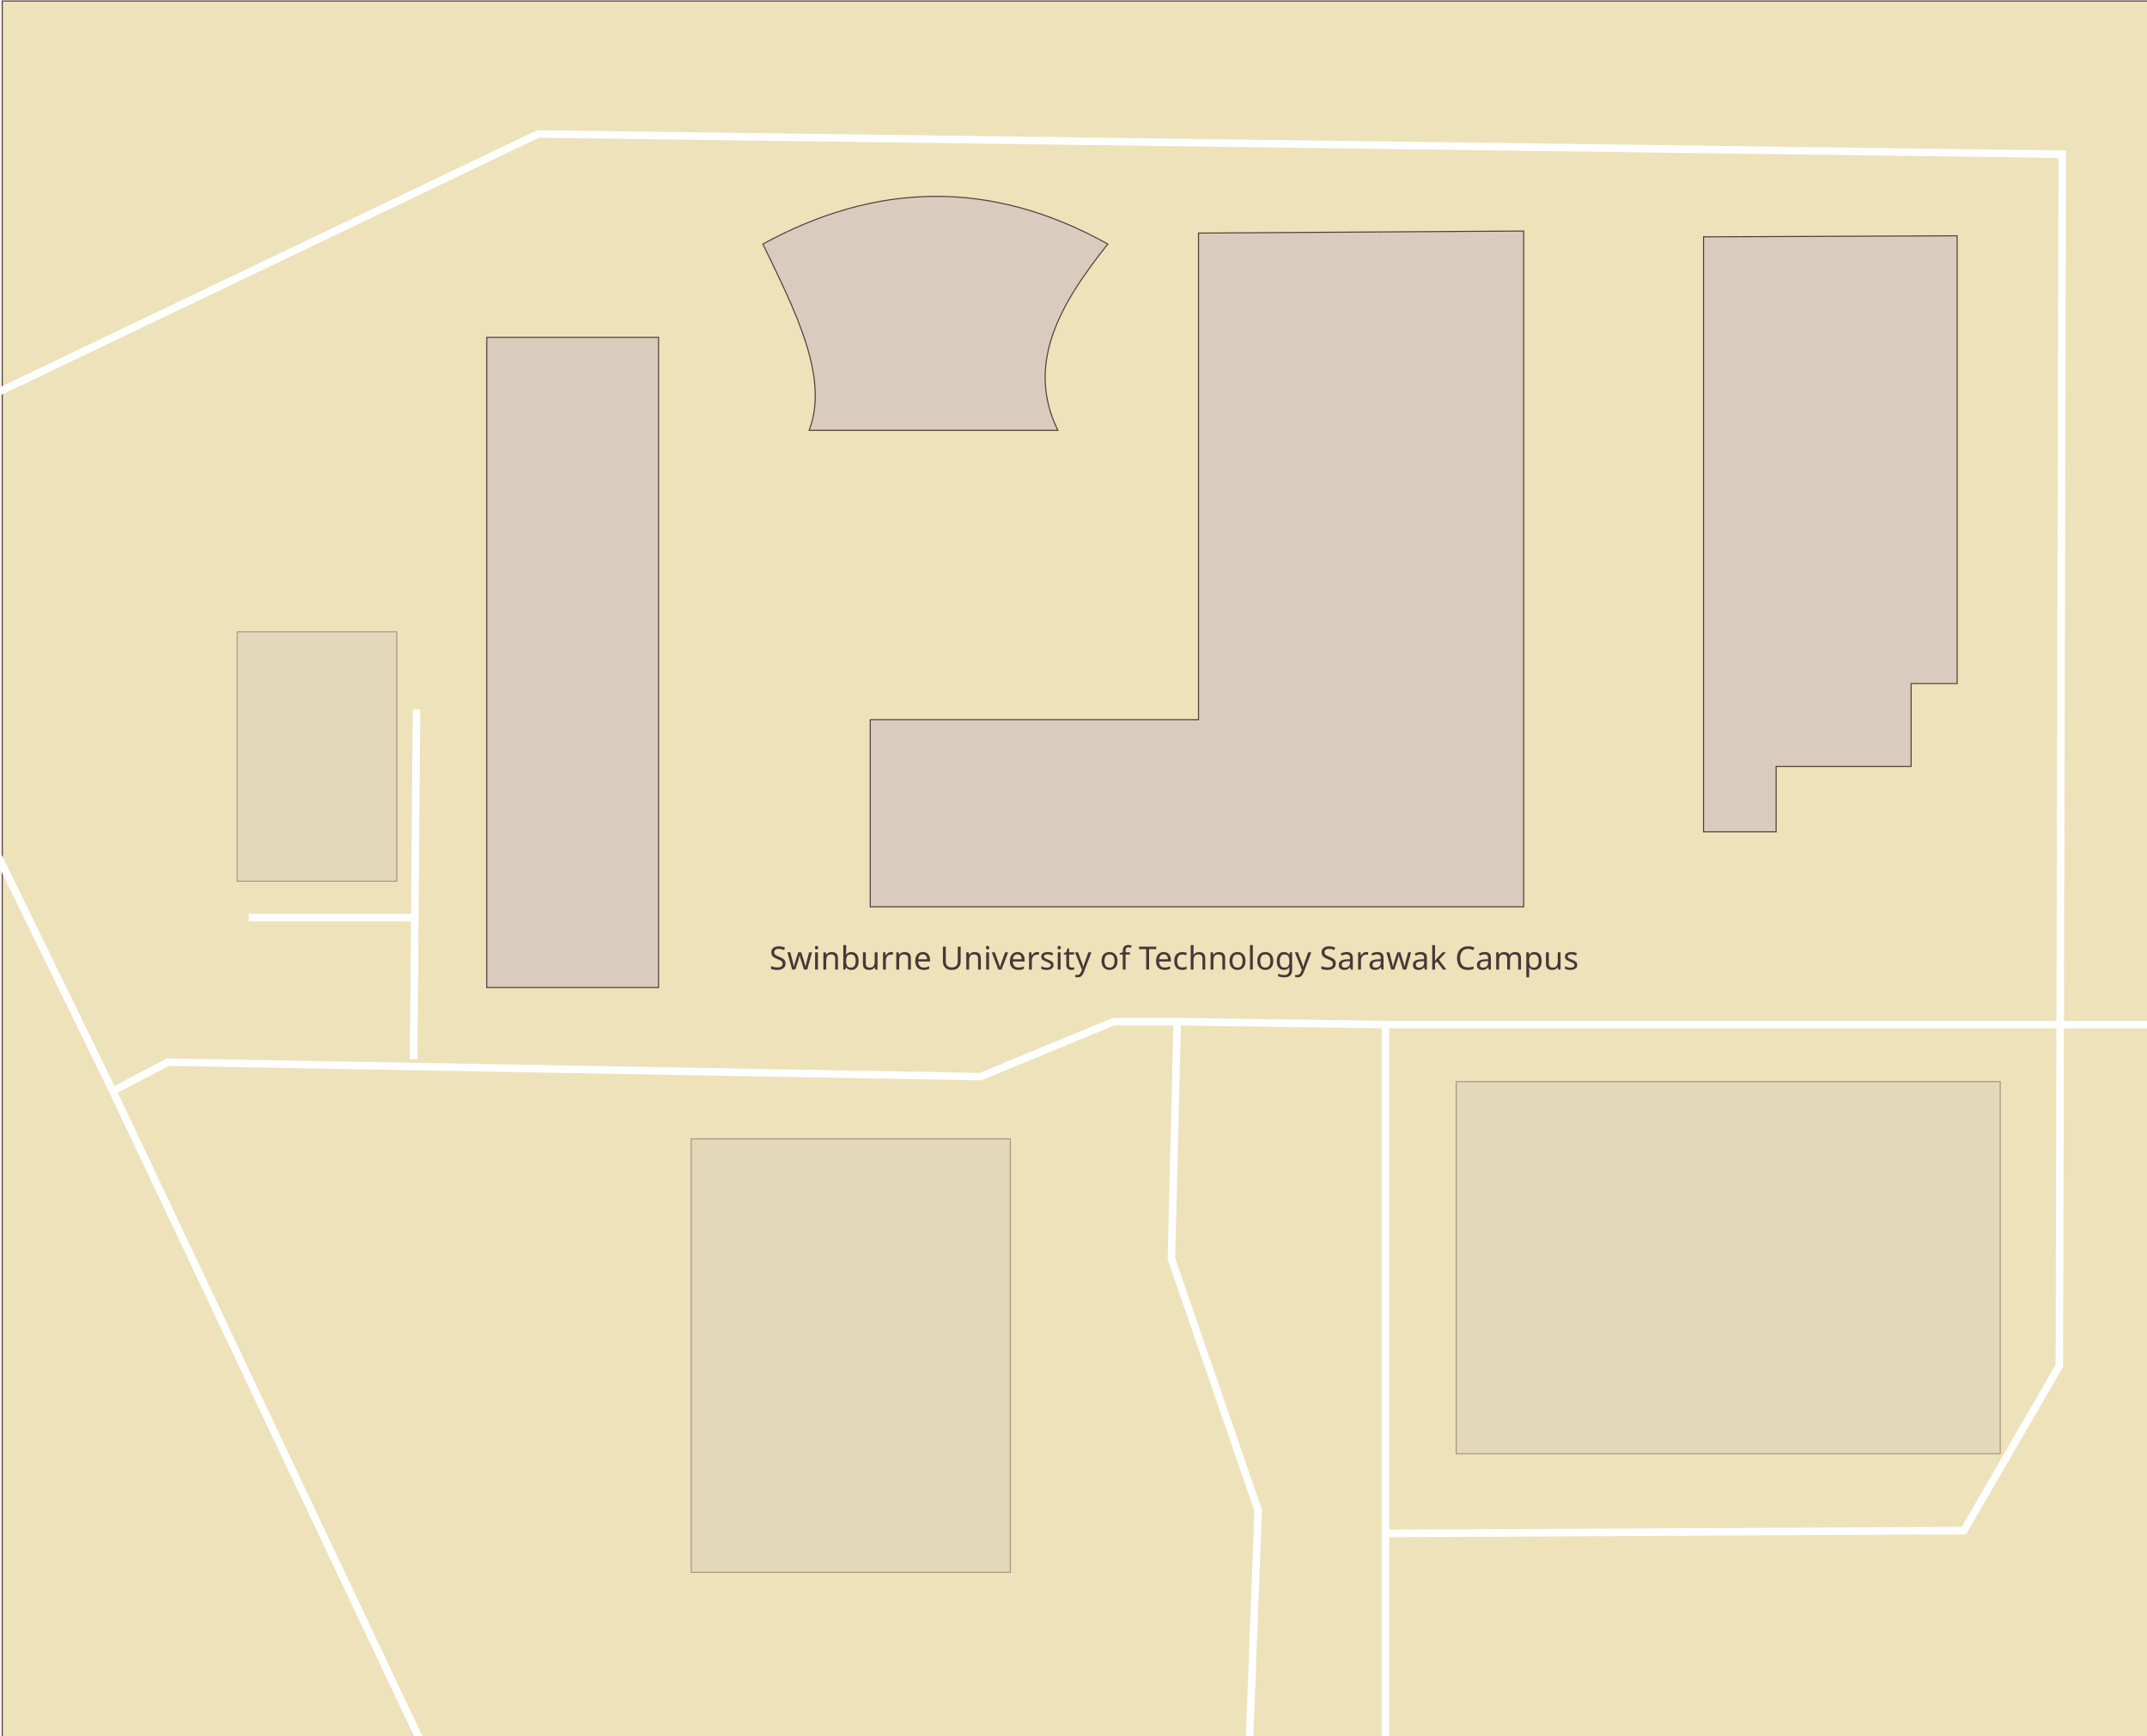
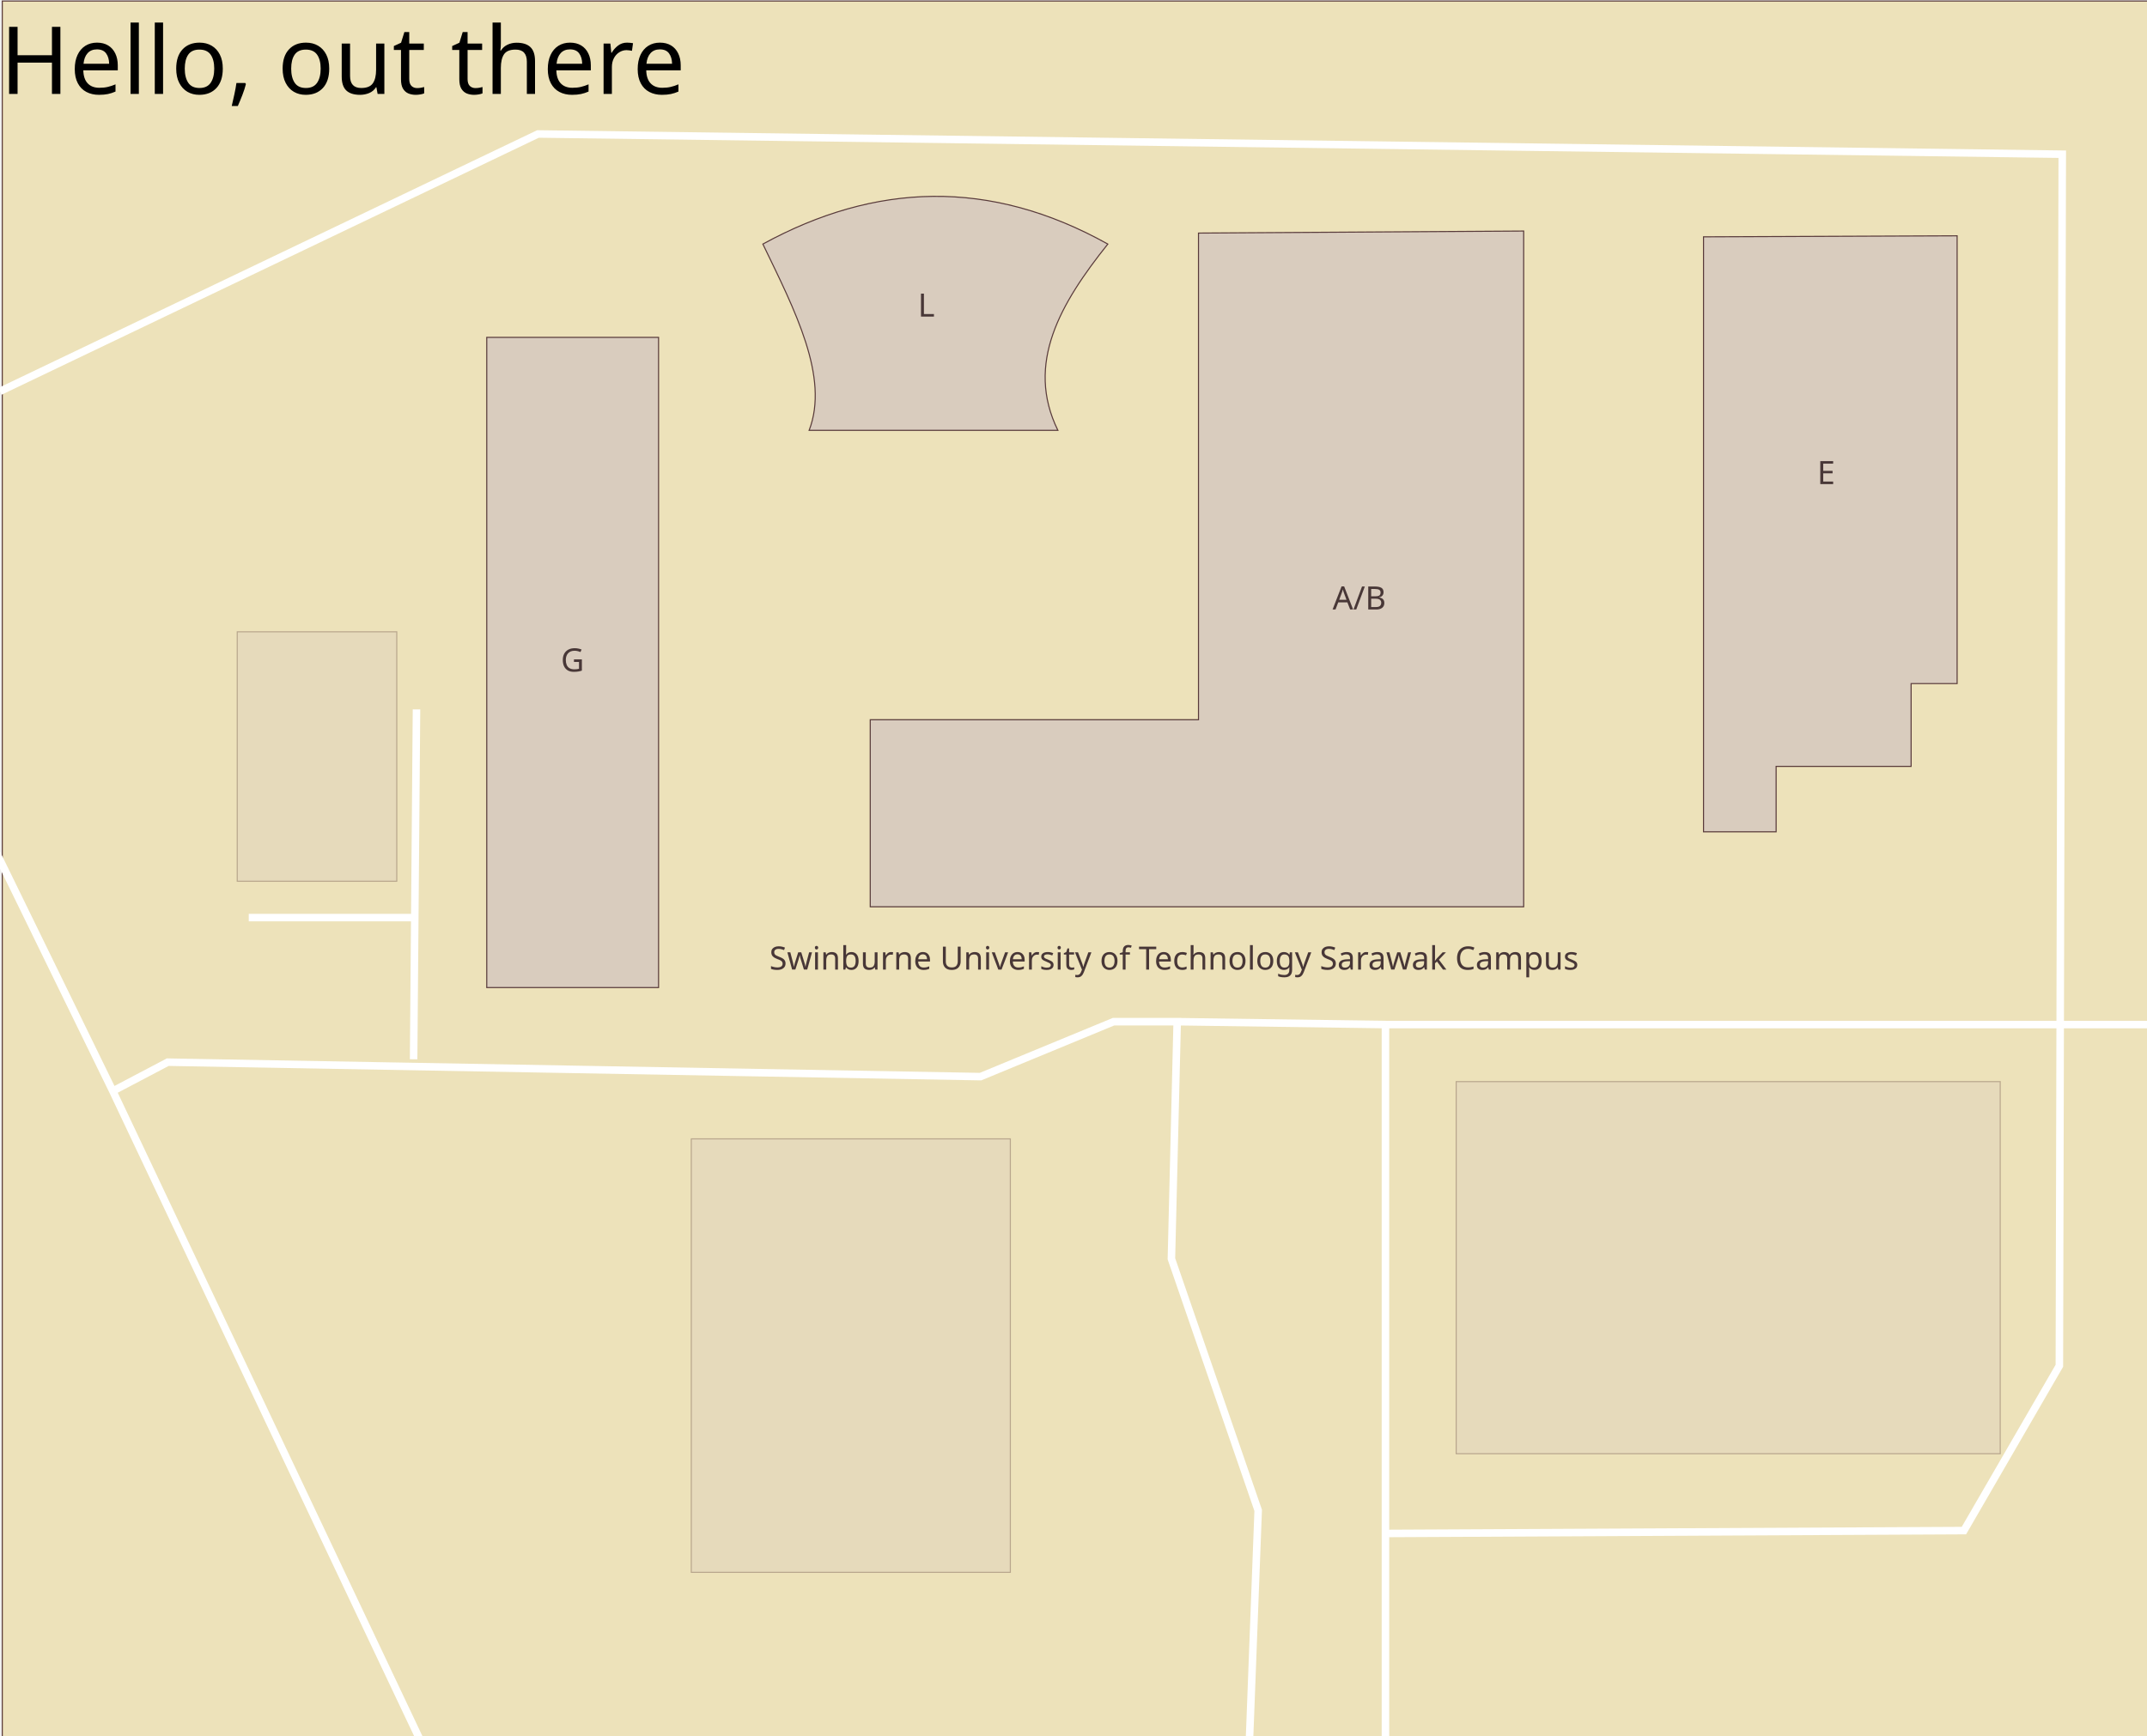
- <svg xmlns="http://www.w3.org/2000/svg" version="1.1" id="svg3699" width="800" height="647" viewBox="0 0 800 647">
+ <svg xmlns="http://www.w3.org/2000/svg" viewBox="0 0 800 647" height="647" width="800" id="svg3699" version="1.1">
  <defs id="defs3703" />
  <g id="layer3">
-     <rect style="fill:#ede2ba;fill-opacity:1;stroke:#583a3a;stroke-width:0.4;stroke-miterlimit:4;stroke-dasharray:none;stroke-opacity:1" id="rect4603" width="800" height="647" x="0.85" y="0.381" />
-     <text xml:space="preserve" style="font-style:normal;font-variant:normal;font-weight:normal;font-stretch:normal;font-size:40px;line-height:1.25;font-family:'Segoe UI';-inkscape-font-specification:'Segoe UI';letter-spacing:0px;word-spacing:0px;fill:#483737;fill-opacity:1;stroke:none" x="286.675" y="361.391" id="text5790">
-       <tspan x="286.675" y="361.391" style="font-size:12px;fill:#483737" id="tspan5802">Swinburne University of Technology Sarawak Campus</tspan>
-       <tspan x="286.675" y="411.391" id="tspan5794" style="font-size:12px;fill:#483737" />
+     <rect y="0.381" x="0.85" height="647" width="800" id="rect4603" style="fill:#ede2ba;fill-opacity:1;stroke:#583a3a;stroke-width:0.4;stroke-miterlimit:4;stroke-dasharray:none;stroke-opacity:1" />
+     <text id="text5790" y="361.391" x="286.675" style="font-style:normal;font-variant:normal;font-weight:normal;font-stretch:normal;font-size:40px;line-height:1.25;font-family:'Segoe UI';-inkscape-font-specification:'Segoe UI';letter-spacing:0px;word-spacing:0px;fill:#483737;fill-opacity:1;stroke:none" xml:space="preserve">
+       <tspan id="tspan5802" style="font-size:12px;fill:#483737" y="361.391" x="286.675">Swinburne University of Technology Sarawak Campus</tspan>
+       <tspan style="font-size:12px;fill:#483737" id="tspan5794" y="411.391" x="286.675" />
+     </text>
+     <path id="path4641" style="fill:none;stroke:#ffffff;stroke-width:2.8;stroke-linecap:butt;stroke-linejoin:miter;stroke-miterlimit:4;stroke-dasharray:none;stroke-opacity:1" d="M 42.032,406.665 -2.155,316.136 M 516.235,381.877 H 801.834 M 154.116,342.001 H 92.685 M 155.194,264.404 154.116,394.81 M -797.523,89.812 -784.59,117.833 V 234.228 M 515.157,571.559 731.781,570.481 767.347,509.05 768.424,57.479 200.459,49.935 0,145.854 m 438.638,234.946 77.597,1.078 v 267.278 m -50.654,-1.078 3.233,-85.141 -32.332,-93.763 2.155,-88.374 H 414.928 L 365.352,401.277 62.509,395.888 42.032,406.665 157.349,650.233" />
+     <rect y="403.137" x="542.596" height="138.697" width="202.711" id="rect3775" style="opacity:0.355;fill:#d9ccbe;fill-opacity:1;stroke:#583a3a;stroke-width:0.4;stroke-miterlimit:4;stroke-dasharray:none;stroke-opacity:1" />
+     <rect y="424.475" x="257.581" height="161.559" width="118.883" id="rect3773" style="opacity:0.355;fill:#d9ccbe;fill-opacity:1;stroke:#583a3a;stroke-width:0.4;stroke-miterlimit:4;stroke-dasharray:none;stroke-opacity:1" />
+     <rect y="235.481" x="88.4" height="92.973" width="59.442" id="rect3771" style="opacity:0.355;fill:#d9ccbe;fill-opacity:1;stroke:#583a3a;stroke-width:0.4;stroke-miterlimit:4;stroke-dasharray:none;stroke-opacity:1" />
+     <path id="path4600" d="m 301.496,160.403 h 92.685 c -12.207,-24.899 0.993,-47.379 18.606,-69.438 -43.961,-24.547 -86.729,-22.861 -128.535,0 11.918,24.688 24.857,49.632 17.244,69.438 z" style="fill:#d9ccbe;fill-opacity:1;stroke:#583a3a;stroke-width:0.4;stroke-linecap:butt;stroke-linejoin:miter;stroke-miterlimit:4;stroke-dasharray:none;stroke-opacity:1" />
+     <path id="path4598" d="m 634.753,88.27 v 221.763 h 27.054 v -24.386 h 50.297 v -30.864 h 17.147 V 87.889 Z" style="fill:#d9ccbe;fill-opacity:1;stroke:#583a3a;stroke-width:0.4;stroke-linecap:butt;stroke-linejoin:miter;stroke-miterlimit:4;stroke-dasharray:none;stroke-opacity:1" />
+     <path id="path4596" d="M 446.575,86.876 V 268.25 H 324.262 v 69.73 H 567.744 V 306.353 86.114 Z" style="fill:#d9ccbe;fill-opacity:1;stroke:#583a3a;stroke-width:0.4;stroke-linecap:butt;stroke-linejoin:miter;stroke-miterlimit:4;stroke-dasharray:none;stroke-opacity:1" />
+     <rect ry="0" y="125.742" x="181.373" height="242.339" width="64.014" id="rect3769" style="fill:#d9ccbe;fill-opacity:1;stroke:#583a3a;stroke-width:0.4;stroke-miterlimit:4;stroke-dasharray:none;stroke-opacity:1" />
+     <text xml:space="preserve" style="font-style:normal;font-variant:normal;font-weight:normal;font-stretch:normal;font-size:40px;line-height:1.25;font-family:'Segoe UI';-inkscape-font-specification:'Segoe UI';letter-spacing:0px;word-spacing:0px;fill:#483737;fill-opacity:1;stroke:none" x="208.974" y="250.28" id="text912">
+       <tspan x="208.974" y="250.28" id="tspan910" style="font-size:12px;fill:#483737">G</tspan>
+     </text>
+     <text xml:space="preserve" style="font-style:normal;font-variant:normal;font-weight:normal;font-stretch:normal;font-size:40px;line-height:1.25;font-family:'Segoe UI';-inkscape-font-specification:'Segoe UI';letter-spacing:0px;word-spacing:0px;fill:#483737;fill-opacity:1;stroke:none" x="496.537" y="227.168" id="text918">
+       <tspan x="496.537" y="227.168" id="tspan916" style="font-size:12px;fill:#483737">A/B</tspan>
+     </text>
+     <text xml:space="preserve" style="font-style:normal;font-variant:normal;font-weight:normal;font-stretch:normal;font-size:40px;line-height:1.25;font-family:'Segoe UI';-inkscape-font-specification:'Segoe UI';letter-spacing:0px;word-spacing:0px;fill:#483737;fill-opacity:1;stroke:none" x="677.104" y="180.432" id="text932">
+       <tspan x="677.104" y="180.432" id="tspan930" style="font-size:12px;fill:#483737">E</tspan>
+     </text>
+     <text xml:space="preserve" style="font-style:normal;font-variant:normal;font-weight:normal;font-stretch:normal;font-size:40px;line-height:1.25;font-family:'Segoe UI';-inkscape-font-specification:'Segoe UI';letter-spacing:0px;word-spacing:0px;fill:#483737;fill-opacity:1;stroke:none" x="342.015" y="118" id="text938">
+       <tspan x="342.015" y="118" id="tspan936" style="font-size:12px;fill:#483737">L</tspan>
    </text>
  </g>
-   <g id="layer2">
-     <rect style="fill:#d9ccbe;fill-opacity:1" id="rect3765" width="64.014" height="242.339" x="181.373" y="125.742" />
-     <rect style="fill:#d9ccbe;fill-opacity:1;stroke:#583a3a;stroke-width:0.4;stroke-miterlimit:4;stroke-dasharray:none;stroke-opacity:1" id="rect3769" width="64.014" height="242.339" x="181.373" y="125.742" ry="0" />
-     <rect style="opacity:0.453;fill:#d9ccbe;fill-opacity:1;stroke:#583a3a;stroke-width:0.4;stroke-miterlimit:4;stroke-dasharray:none;stroke-opacity:1" id="rect3771" width="59.442" height="92.973" x="88.4" y="235.481" />
-     <rect style="opacity:0.456;fill:#d9ccbe;fill-opacity:1;stroke:#583a3a;stroke-width:0.4;stroke-miterlimit:4;stroke-dasharray:none;stroke-opacity:1" id="rect3773" width="118.883" height="161.559" x="257.581" y="424.475" />
-     <rect style="opacity:0.456;fill:#d9ccbe;fill-opacity:1;stroke:#583a3a;stroke-width:0.4;stroke-miterlimit:4;stroke-dasharray:none;stroke-opacity:1" id="rect3775" width="202.711" height="138.697" x="542.596" y="403.137" />
-     <path style="fill:#d9ccbe;fill-opacity:1;stroke:#583a3a;stroke-width:0.4;stroke-linecap:butt;stroke-linejoin:miter;stroke-miterlimit:4;stroke-dasharray:none;stroke-opacity:1" d="M 446.575,86.876 V 268.25 H 324.262 v 69.73 H 567.744 V 306.353 86.114 Z" id="path4596" />
-     <path style="fill:#d9ccbe;fill-opacity:1;stroke:#583a3a;stroke-width:0.4;stroke-linecap:butt;stroke-linejoin:miter;stroke-miterlimit:4;stroke-dasharray:none;stroke-opacity:1" d="m 634.753,88.27 v 221.763 h 27.054 v -24.386 h 50.297 v -30.864 h 17.147 V 87.889 Z" id="path4598" />
-     <path style="fill:#d9ccbe;fill-opacity:1;stroke:#583a3a;stroke-width:0.4;stroke-linecap:butt;stroke-linejoin:miter;stroke-miterlimit:4;stroke-dasharray:none;stroke-opacity:1" d="m 301.496,160.403 h 92.685 c -12.207,-24.899 0.993,-47.379 18.606,-69.438 -43.961,-24.547 -86.729,-22.861 -128.535,0 11.918,24.688 24.857,49.632 17.244,69.438 z" id="path4600" />
-     <path d="M 42.032,406.665 -2.155,316.136 M 516.235,381.877 H 801.834 M 154.116,342.001 H 92.685 M 155.194,264.404 154.116,394.81 M -797.523,89.812 -784.59,117.833 V 234.228 M 515.157,571.559 731.781,570.481 767.347,509.05 768.424,57.479 200.459,49.935 0,145.854 m 438.638,234.946 77.597,1.078 v 267.278 m -50.654,-1.078 3.233,-85.141 -32.332,-93.763 2.155,-88.374 H 414.928 L 365.352,401.277 62.509,395.888 42.032,406.665 157.349,650.233" style="fill:none;stroke:#ffffff;stroke-width:2.8;stroke-linecap:butt;stroke-linejoin:miter;stroke-miterlimit:4;stroke-dasharray:none;stroke-opacity:1" id="path4641" />
-     <flowRoot xml:space="preserve" id="flowRoot4619" style="font-style:normal;font-variant:normal;font-weight:normal;font-stretch:normal;font-size:21.333px;line-height:1.25;font-family:'Segoe UI';-inkscape-font-specification:'Segoe UI';letter-spacing:0px;word-spacing:0px;fill:#6c5d53;fill-opacity:1;stroke:none" transform="translate(22.63241,29.09882)">
-       <flowRegion id="flowRegion4621" style="font-style:normal;font-variant:normal;font-weight:normal;font-stretch:normal;font-size:21.333px;font-family:'Segoe UI';-inkscape-font-specification:'Segoe UI';fill:#6c5d53">
-         <rect id="rect4623" width="53.887" height="49.576" x="183.215" y="196.507" style="font-style:normal;font-variant:normal;font-weight:normal;font-stretch:normal;font-size:21.333px;font-family:'Segoe UI';-inkscape-font-specification:'Segoe UI';fill:#6c5d53" />
-       </flowRegion>
-       <flowPara id="flowPara4625">G</flowPara>
-     </flowRoot>
-     <flowRoot xml:space="preserve" id="flowRoot4619-4" style="font-style:normal;font-variant:normal;font-weight:normal;font-stretch:normal;font-size:21.333px;line-height:1.25;font-family:'Segoe UI';-inkscape-font-specification:'Segoe UI';letter-spacing:0px;word-spacing:0px;fill:#6c5d53;fill-opacity:1;stroke:none" transform="translate(301.1798,-12.82571)">
-       <flowRegion id="flowRegion4621-9" style="font-style:normal;font-variant:normal;font-weight:normal;font-stretch:normal;font-size:21.333px;font-family:'Segoe UI';-inkscape-font-specification:'Segoe UI';fill:#6c5d53">
-         <rect id="rect4623-2" width="53.887" height="49.576" x="183.215" y="196.507" style="font-style:normal;font-variant:normal;font-weight:normal;font-stretch:normal;font-size:21.333px;font-family:'Segoe UI';-inkscape-font-specification:'Segoe UI';fill:#6c5d53" />
-       </flowRegion>
-       <flowPara id="flowPara4625-2">A/B</flowPara>
-     </flowRoot>
-     <flowRoot xml:space="preserve" id="flowRoot4619-9" style="font-style:normal;font-variant:normal;font-weight:normal;font-stretch:normal;font-size:21.333px;line-height:1.25;font-family:'Segoe UI';-inkscape-font-specification:'Segoe UI';letter-spacing:0px;word-spacing:0px;fill:#6c5d53;fill-opacity:1;stroke:none" transform="translate(486.55,-33.30265)">
-       <flowRegion id="flowRegion4621-2" style="font-style:normal;font-variant:normal;font-weight:normal;font-stretch:normal;font-size:21.333px;font-family:'Segoe UI';-inkscape-font-specification:'Segoe UI';fill:#6c5d53">
-         <rect id="rect4623-4" width="53.887" height="49.576" x="183.215" y="196.507" style="font-style:normal;font-variant:normal;font-weight:normal;font-stretch:normal;font-size:21.333px;font-family:'Segoe UI';-inkscape-font-specification:'Segoe UI';fill:#6c5d53" />
-       </flowRegion>
-       <flowPara id="flowPara4625-26">E</flowPara>
-     </flowRoot>
-     <flowRoot xml:space="preserve" id="flowRoot4619-2" style="font-style:normal;font-variant:normal;font-weight:normal;font-stretch:normal;font-size:21.333px;line-height:1.25;font-family:'Segoe UI';-inkscape-font-specification:'Segoe UI';letter-spacing:0px;word-spacing:0px;fill:#6c5d53;fill-opacity:1;stroke:none" transform="translate(164.3076,-90.42256)">
-       <flowRegion id="flowRegion4621-7" style="font-style:normal;font-variant:normal;font-weight:normal;font-stretch:normal;font-size:21.333px;font-family:'Segoe UI';-inkscape-font-specification:'Segoe UI';fill:#6c5d53">
-         <rect id="rect4623-1" width="53.887" height="49.576" x="183.215" y="196.507" style="font-style:normal;font-variant:normal;font-weight:normal;font-stretch:normal;font-size:21.333px;font-family:'Segoe UI';-inkscape-font-specification:'Segoe UI';fill:#6c5d53" />
-       </flowRegion>
-       <flowPara id="flowPara4625-3">E</flowPara>
-     </flowRoot>
+   <g id="firstfloor">
+     <text x="0" y="35" font-family="Verdana" font-size="35">
+     Hello, out there
+   </text>
  </g>
</svg>
